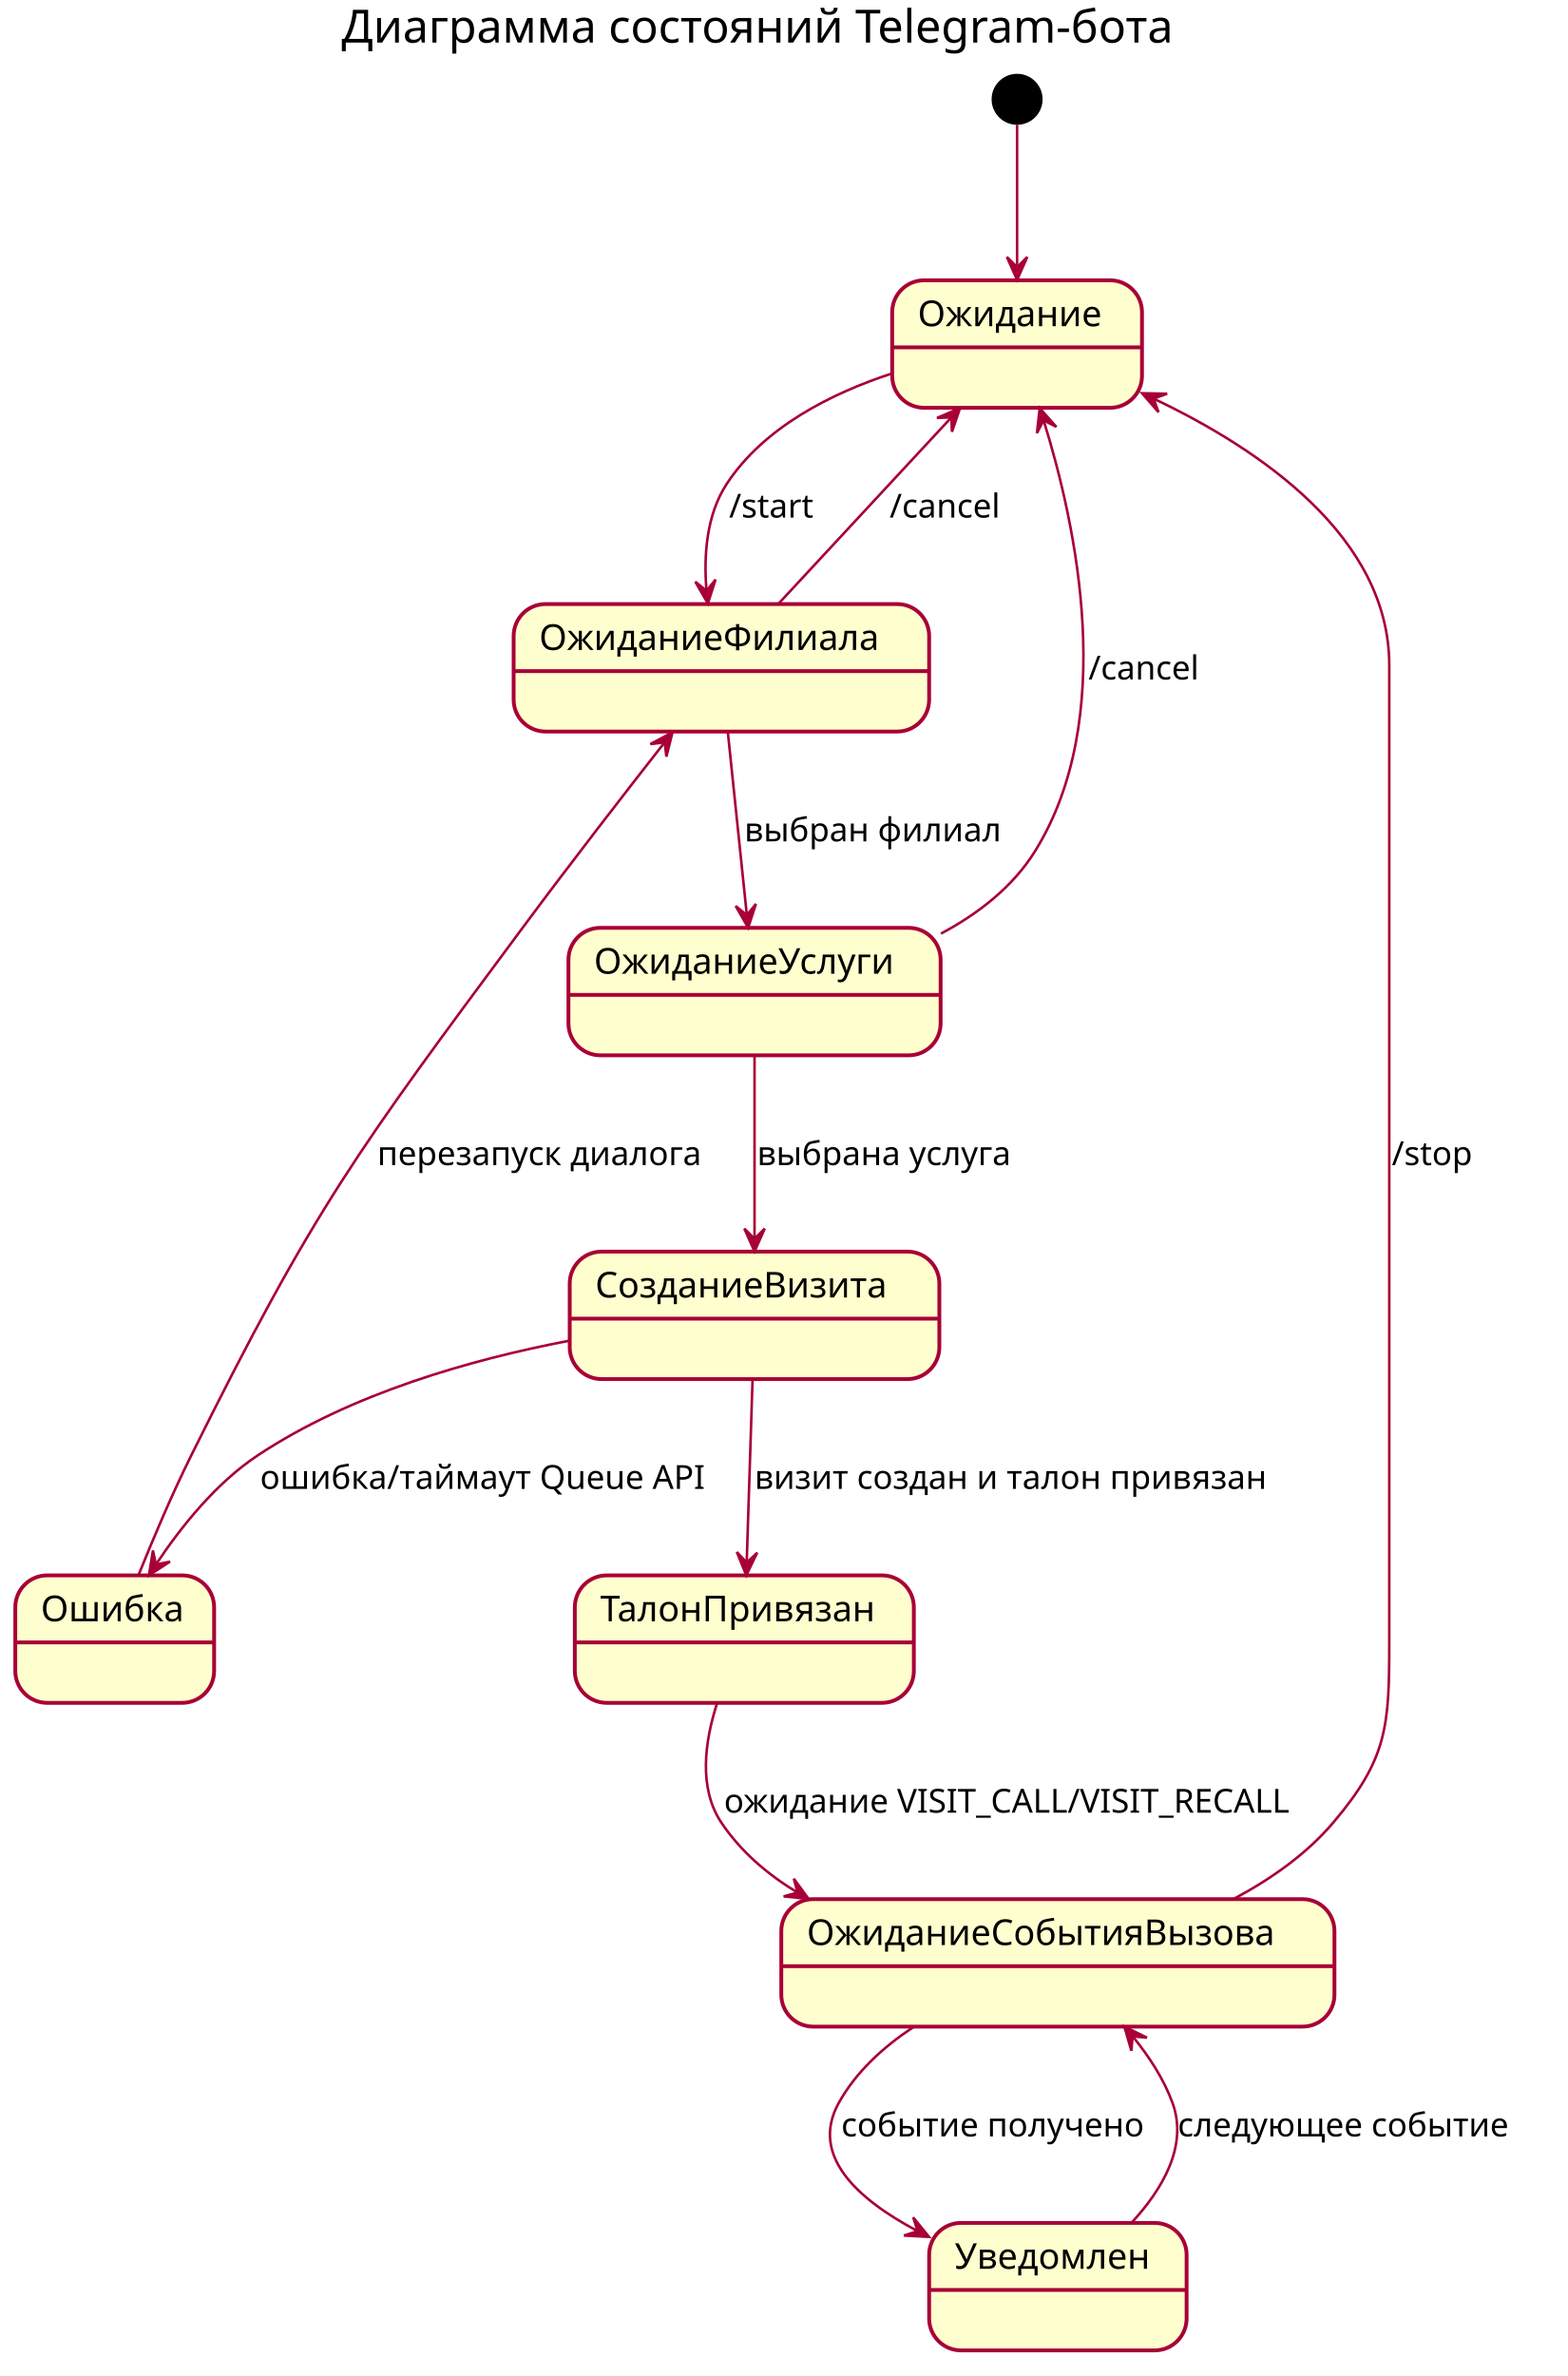
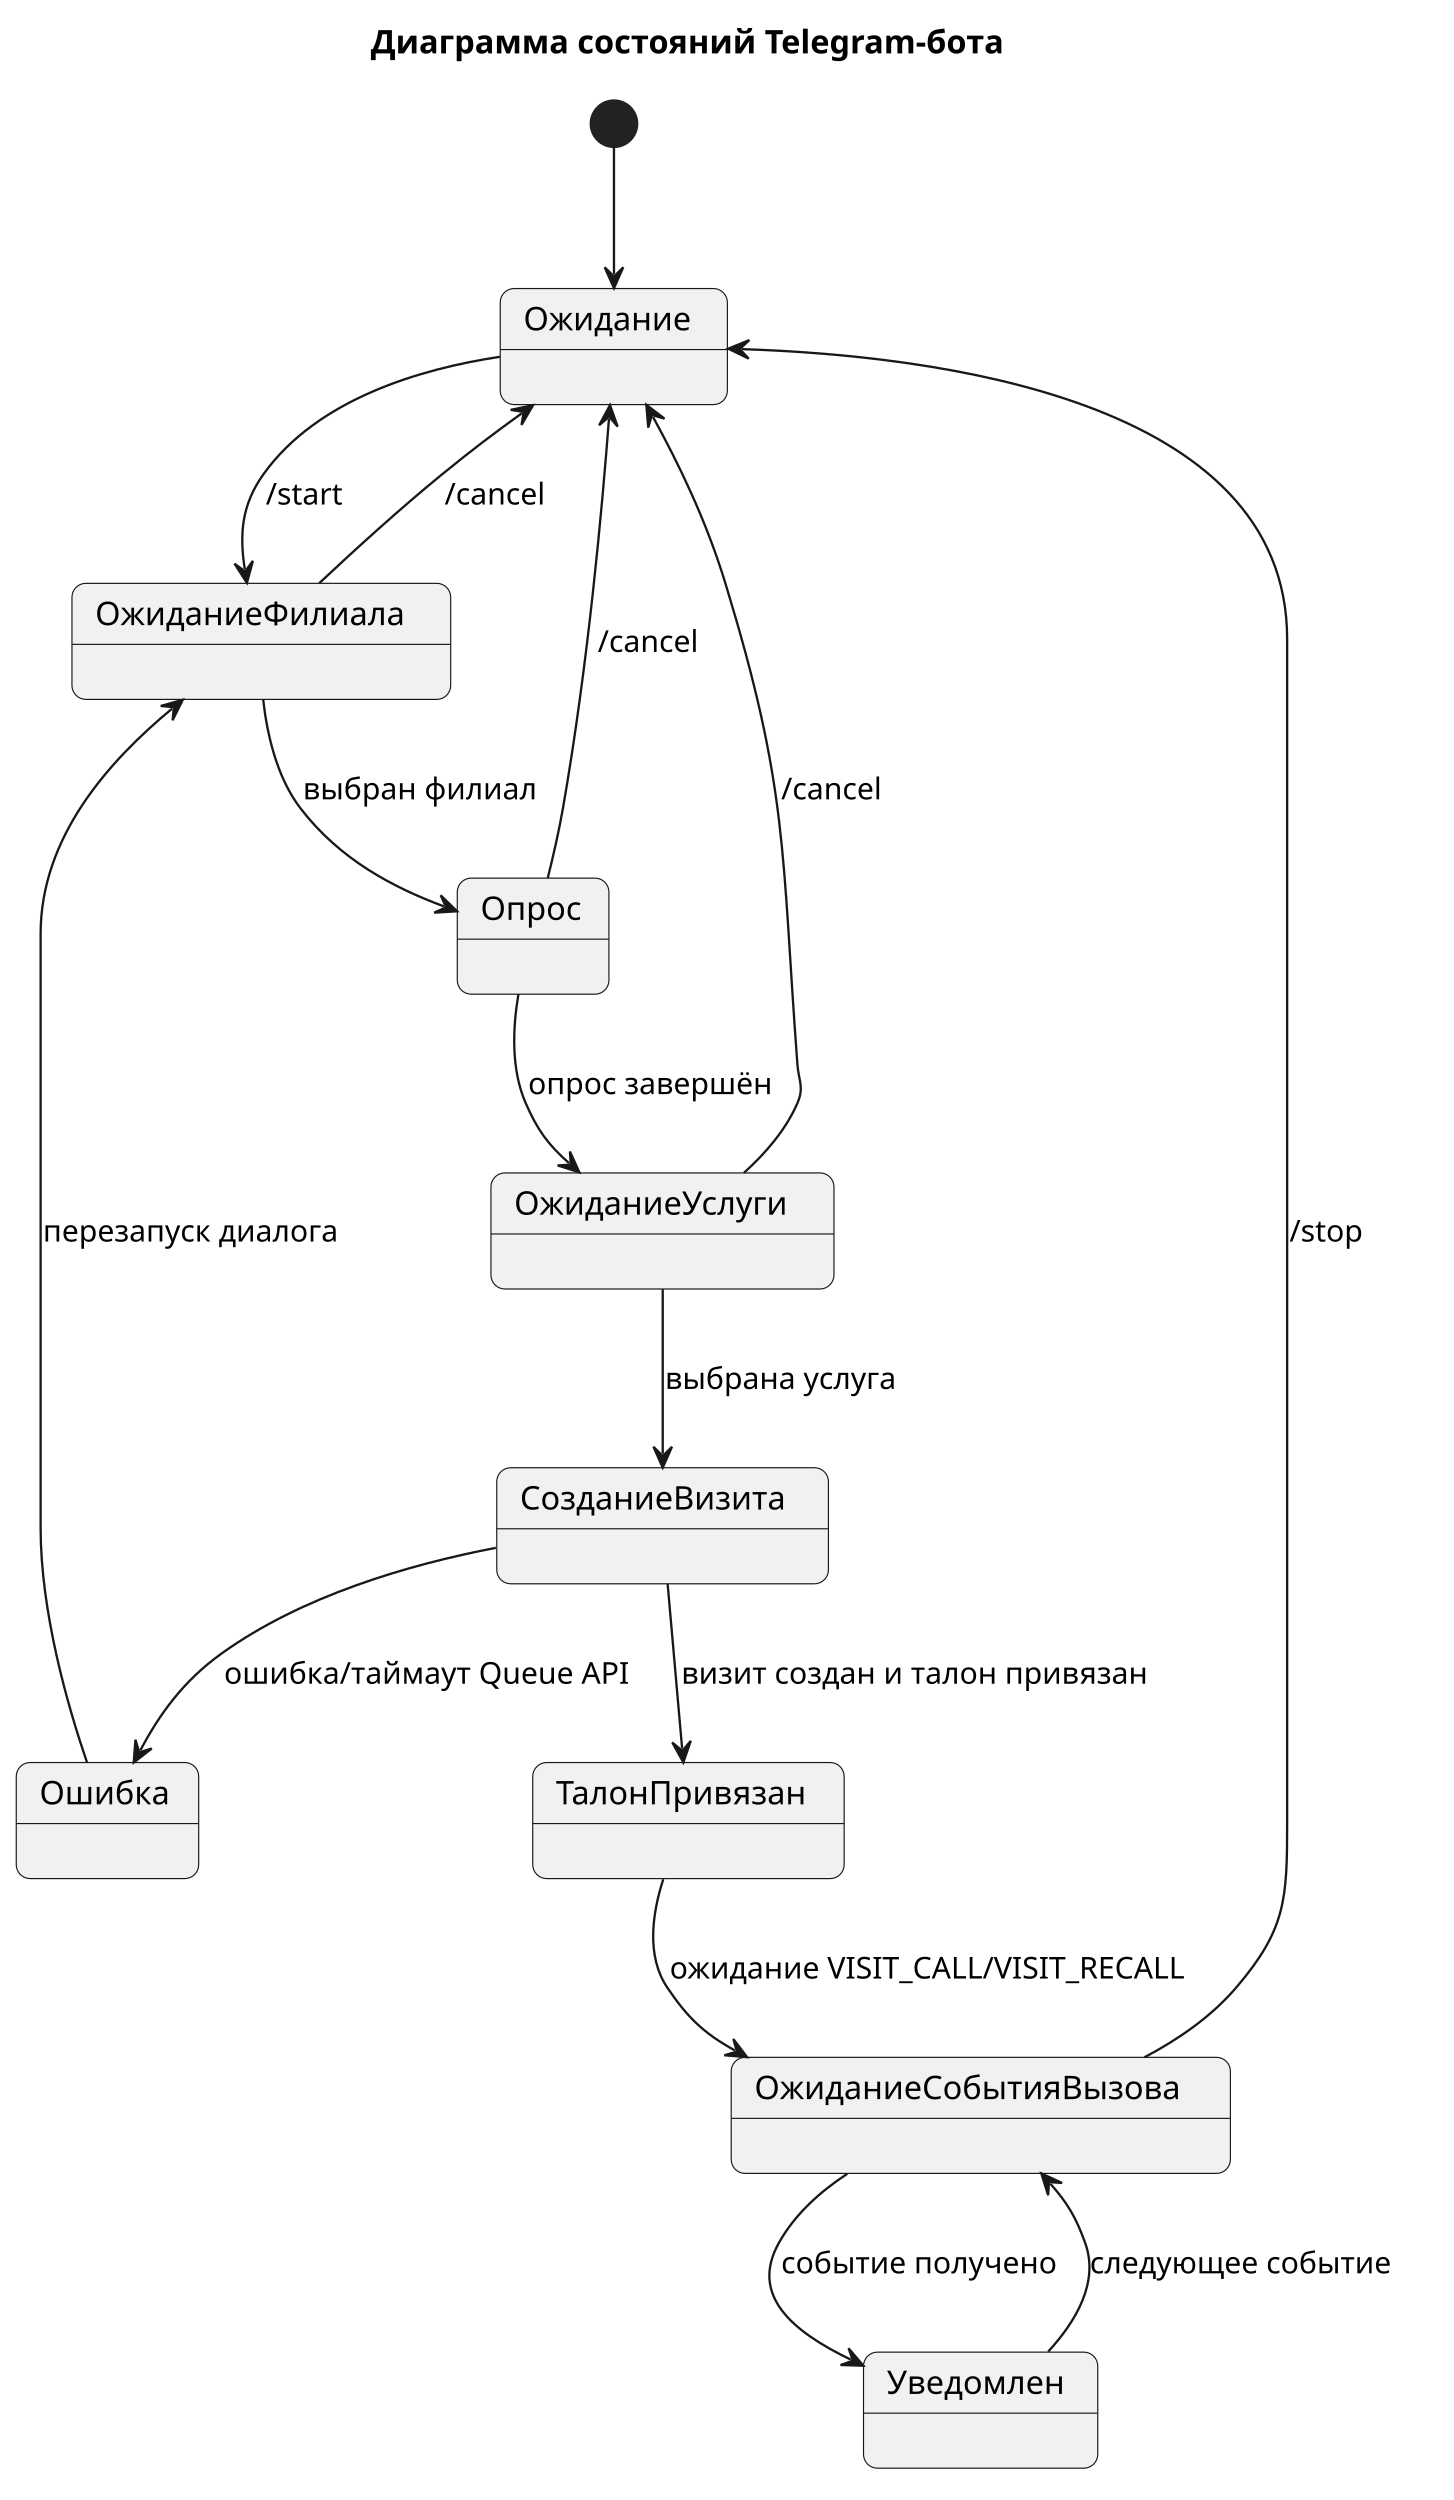
- <svg xmlns="http://www.w3.org/2000/svg" contentScriptType="application/ecmascript" contentStyleType="text/css" height="932px" preserveAspectRatio="none" style="width:615px;height:932px;" version="1.1" viewBox="0 0 615 932" width="615px" zoomAndPan="magnify">
+ <svg xmlns="http://www.w3.org/2000/svg" contentStyleType="text/css" data-diagram-type="STATE" height="1077px" preserveAspectRatio="none" style="width:626px;height:1077px;background:#FFFFFF;" version="1.1" viewBox="0 0 626 1077" width="626px" zoomAndPan="magnify">
  <defs />
  <g>
-     <text fill="#000000" font-family="sans-serif" font-size="18" lengthAdjust="spacingAndGlyphs" textLength="354" x="134" y="16.708">Диаграмма состояний Telegram-бота</text>
-     <ellipse cx="399" cy="38.953" fill="#000000" rx="10" ry="10" style="stroke: none; stroke-width: 1.0;" />
-     <rect fill="#FEFECE" height="50" rx="12.5" ry="12.5" style="stroke: #A80036; stroke-width: 1.5;" width="163" x="201.5" y="236.953" />
-     <line style="stroke: #A80036; stroke-width: 1.5;" x1="201.5" x2="364.5" y1="263.25" y2="263.25" />
-     <text fill="#000000" font-family="sans-serif" font-size="14" lengthAdjust="spacingAndGlyphs" textLength="143" x="211.5" y="254.948">ОжиданиеФилиала</text>
-     <rect fill="#FEFECE" height="50" rx="12.5" ry="12.5" style="stroke: #A80036; stroke-width: 1.5;" width="146" x="223" y="363.953" />
-     <line style="stroke: #A80036; stroke-width: 1.5;" x1="223" x2="369" y1="390.25" y2="390.25" />
-     <text fill="#000000" font-family="sans-serif" font-size="14" lengthAdjust="spacingAndGlyphs" textLength="126" x="233" y="381.948">ОжиданиеУслуги</text>
-     <rect fill="#FEFECE" height="50" rx="12.5" ry="12.5" style="stroke: #A80036; stroke-width: 1.5;" width="145" x="223.5" y="490.953" />
-     <line style="stroke: #A80036; stroke-width: 1.5;" x1="223.5" x2="368.5" y1="517.25" y2="517.25" />
-     <text fill="#000000" font-family="sans-serif" font-size="14" lengthAdjust="spacingAndGlyphs" textLength="125" x="233.5" y="508.948">СозданиеВизита</text>
-     <rect fill="#FEFECE" height="50" rx="12.5" ry="12.5" style="stroke: #A80036; stroke-width: 1.5;" width="133" x="225.5" y="617.953" />
-     <line style="stroke: #A80036; stroke-width: 1.5;" x1="225.5" x2="358.5" y1="644.25" y2="644.25" />
-     <text fill="#000000" font-family="sans-serif" font-size="14" lengthAdjust="spacingAndGlyphs" textLength="113" x="235.5" y="635.948">ТалонПривязан</text>
-     <rect fill="#FEFECE" height="50" rx="12.5" ry="12.5" style="stroke: #A80036; stroke-width: 1.5;" width="78" x="6" y="617.953" />
-     <line style="stroke: #A80036; stroke-width: 1.5;" x1="6" x2="84" y1="644.25" y2="644.25" />
-     <text fill="#000000" font-family="sans-serif" font-size="14" lengthAdjust="spacingAndGlyphs" textLength="58" x="16" y="635.948">Ошибка</text>
-     <rect fill="#FEFECE" height="50" rx="12.5" ry="12.5" style="stroke: #A80036; stroke-width: 1.5;" width="217" x="306.5" y="744.953" />
-     <line style="stroke: #A80036; stroke-width: 1.5;" x1="306.5" x2="523.5" y1="771.25" y2="771.25" />
-     <text fill="#000000" font-family="sans-serif" font-size="14" lengthAdjust="spacingAndGlyphs" textLength="197" x="316.5" y="762.948">ОжиданиеСобытияВызова</text>
-     <rect fill="#FEFECE" height="50" rx="12.5" ry="12.5" style="stroke: #A80036; stroke-width: 1.5;" width="101" x="364.5" y="871.953" />
-     <line style="stroke: #A80036; stroke-width: 1.5;" x1="364.5" x2="465.5" y1="898.25" y2="898.25" />
-     <text fill="#000000" font-family="sans-serif" font-size="14" lengthAdjust="spacingAndGlyphs" textLength="81" x="374.5" y="889.948">Уведомлен</text>
-     <rect fill="#FEFECE" height="50" rx="12.5" ry="12.5" style="stroke: #A80036; stroke-width: 1.5;" width="98" x="350" y="109.953" />
-     <line style="stroke: #A80036; stroke-width: 1.5;" x1="350" x2="448" y1="136.25" y2="136.25" />
-     <text fill="#000000" font-family="sans-serif" font-size="14" lengthAdjust="spacingAndGlyphs" textLength="78" x="360" y="127.948">Ожидание</text>
-     <path d="M399,48.963 C399,61.653 399,85.363 399,104.523 " fill="none" id="*start-&gt;Ожидание" style="stroke: #A80036; stroke-width: 1.0;" />
-     <polygon fill="#A80036" points="399,109.793,403,100.793,399,104.793,395,100.793,399,109.793" style="stroke: #A80036; stroke-width: 1.0;" />
-     <path d="M350,146.463 C326.18,154.263 299.6,167.583 285,189.953 C277.15,201.983 276.03,217.773 277.14,231.413 " fill="none" id="Ожидание-&gt;ОжиданиеФилиала" style="stroke: #A80036; stroke-width: 1.0;" />
-     <polygon fill="#A80036" points="277.69,236.713,280.716,227.341,277.161,231.741,272.761,228.186,277.69,236.713" style="stroke: #A80036; stroke-width: 1.0;" />
-     <text fill="#000000" font-family="sans-serif" font-size="13" lengthAdjust="spacingAndGlyphs" textLength="34" x="286" y="203.02">/start</text>
-     <path d="M305.3,236.923 C324.69,216.023 352.81,185.723 373.18,163.773 " fill="none" id="ОжиданиеФилиала-&gt;Ожидание" style="stroke: #A80036; stroke-width: 1.0;" />
-     <polygon fill="#A80036" points="376.63,160.053,367.58,163.939,373.233,163.722,373.45,169.374,376.63,160.053" style="stroke: #A80036; stroke-width: 1.0;" />
-     <text fill="#000000" font-family="sans-serif" font-size="13" lengthAdjust="spacingAndGlyphs" textLength="45" x="349" y="203.02">/cancel</text>
-     <path d="M285.51,287.053 C287.64,307.543 290.7,337.033 292.97,358.833 " fill="none" id="ОжиданиеФилиала-&gt;ОжиданиеУслуги" style="stroke: #A80036; stroke-width: 1.0;" />
-     <polygon fill="#A80036" points="293.5,363.923,296.553,354.559,292.986,358.95,288.595,355.382,293.5,363.923" style="stroke: #A80036; stroke-width: 1.0;" />
-     <text fill="#000000" font-family="sans-serif" font-size="13" lengthAdjust="spacingAndGlyphs" textLength="105" x="292" y="330.02">выбран филиал</text>
-     <path d="M296,414.053 C296,434.543 296,464.033 296,485.833 " fill="none" id="ОжиданиеУслуги-&gt;СозданиеВизита" style="stroke: #A80036; stroke-width: 1.0;" />
-     <polygon fill="#A80036" points="296,490.923,300,481.923,296,485.923,292,481.923,296,490.923" style="stroke: #A80036; stroke-width: 1.0;" />
-     <text fill="#000000" font-family="sans-serif" font-size="13" lengthAdjust="spacingAndGlyphs" textLength="106" x="297" y="457.02">выбрана услуга</text>
-     <path d="M295.23,541.053 C294.57,561.543 293.63,591.033 292.93,612.833 " fill="none" id="СозданиеВизита-&gt;ТалонПривязан" style="stroke: #A80036; stroke-width: 1.0;" />
-     <polygon fill="#A80036" points="292.77,617.923,297.051,609.053,292.927,612.926,289.055,608.802,292.77,617.923" style="stroke: #A80036; stroke-width: 1.0;" />
-     <text fill="#000000" font-family="sans-serif" font-size="13" lengthAdjust="spacingAndGlyphs" textLength="216" x="296" y="584.02">визит создан и талон привязан</text>
-     <path d="M223.33,525.903 C184.54,533.313 137.42,546.743 101,570.953 C84.77,581.743 71.11,598.763 61.34,613.443 " fill="none" id="СозданиеВизита-&gt;Ошибка" style="stroke: #A80036; stroke-width: 1.0;" />
-     <polygon fill="#A80036" points="58.44,617.903,66.706,612.548,61.17,613.715,60.004,608.179,58.44,617.903" style="stroke: #A80036; stroke-width: 1.0;" />
-     <text fill="#000000" font-family="sans-serif" font-size="13" lengthAdjust="spacingAndGlyphs" textLength="183" x="102" y="584.02">ошибка/таймаут Queue API</text>
-     <path d="M281.28,668.203 C276.54,682.883 273.86,701.333 283,714.953 C290.62,726.303 301.1,735.273 312.84,742.353 " fill="none" id="ТалонПривязан-&gt;ОжиданиеСобытияВызова" style="stroke: #A80036; stroke-width: 1.0;" />
-     <polygon fill="#A80036" points="317.22,744.883,311.416,736.926,312.887,742.389,307.425,743.86,317.22,744.883" style="stroke: #A80036; stroke-width: 1.0;" />
-     <text fill="#000000" font-family="sans-serif" font-size="13" lengthAdjust="spacingAndGlyphs" textLength="234" x="284" y="711.02">ожидание VISIT_CALL/VISIT_RECALL</text>
-     <path d="M358.18,795.223 C346.51,802.953 335.74,812.763 329,824.953 C317.54,845.683 336.67,862.813 359.78,875.053 " fill="none" id="ОжиданиеСобытияВызова-&gt;Уведомлен" style="stroke: #A80036; stroke-width: 1.0;" />
-     <polygon fill="#A80036" points="364.45,877.433,358.247,869.783,359.995,875.163,354.615,876.91,364.45,877.433" style="stroke: #A80036; stroke-width: 1.0;" />
-     <text fill="#000000" font-family="sans-serif" font-size="13" lengthAdjust="spacingAndGlyphs" textLength="125" x="330" y="838.02">событие получено</text>
-     <path d="M444.06,871.723 C456.13,858.603 466.06,841.693 460,824.953 C456.63,815.663 450.89,806.843 444.62,799.123 " fill="none" id="Уведомлен-&gt;ОжиданиеСобытияВызова" style="stroke: #A80036; stroke-width: 1.0;" />
-     <polygon fill="#A80036" points="441.09,794.963,443.834,804.422,444.313,798.785,449.95,799.265,441.09,794.963" style="stroke: #A80036; stroke-width: 1.0;" />
-     <text fill="#000000" font-family="sans-serif" font-size="13" lengthAdjust="spacingAndGlyphs" textLength="141" x="462" y="838.02">следующее событие</text>
-     <path d="M54.42,617.633 C60,603.773 67.44,586.173 75,570.953 C123.3,473.643 140.27,451.203 205,363.953 C223.36,339.203 244.8,311.533 260.55,291.413 " fill="none" id="Ошибка-&gt;ОжиданиеФилиала" style="stroke: #A80036; stroke-width: 1.0;" />
-     <polygon fill="#A80036" points="263.82,287.243,255.125,291.87,260.74,291.182,261.428,296.797,263.82,287.243" style="stroke: #A80036; stroke-width: 1.0;" />
-     <text fill="#000000" font-family="sans-serif" font-size="13" lengthAdjust="spacingAndGlyphs" textLength="138" x="148" y="457.02">перезапуск диалога</text>
-     <path d="M369.14,366.213 C383.76,358.413 397.28,347.943 406,333.953 C438.51,281.773 422.21,205.943 409.41,164.913 " fill="none" id="ОжиданиеУслуги-&gt;Ожидание" style="stroke: #A80036; stroke-width: 1.0;" />
-     <polygon fill="#A80036" points="407.87,160.093,406.788,169.882,409.387,164.858,414.411,167.456,407.87,160.093" style="stroke: #A80036; stroke-width: 1.0;" />
-     <text fill="#000000" font-family="sans-serif" font-size="13" lengthAdjust="spacingAndGlyphs" textLength="45" x="427" y="266.52">/cancel</text>
-     <path d="M483.96,744.873 C498.44,737.173 512.49,727.343 523,714.953 C544.38,689.763 545,676.993 545,643.953 C545,260.953 545,260.953 545,260.953 C545,210.673 494.41,176.273 452.79,156.483 " fill="none" id="ОжиданиеСобытияВызова-&gt;Ожидание" style="stroke: #A80036; stroke-width: 1.0;" />
-     <polygon fill="#A80036" points="448.02,154.253,454.483,161.685,452.551,156.368,457.867,154.436,448.02,154.253" style="stroke: #A80036; stroke-width: 1.0;" />
-     <text fill="#000000" font-family="sans-serif" font-size="13" lengthAdjust="spacingAndGlyphs" textLength="32" x="546" y="457.02">/stop</text>
+     <g class="title" data-source-line="4">
+       <text fill="#000000" font-family="sans-serif" font-size="14" font-weight="700" lengthAdjust="spacing" textLength="299.886" x="159.734" y="22.995">Диаграмма состояний Telegram-бота</text>
+     </g>
+     <g class="entity" data-qualified-name="........" id="ent0002">
+       <rect fill="#F1F1F1" height="50" rx="6" ry="6" style="stroke:#181818;stroke-width:0.5;" width="97.855" x="215.5" y="124.297" />
+       <line style="stroke:#181818;stroke-width:0.5;" x1="215.5" x2="313.354" y1="150.594" y2="150.594" />
+       <text fill="#000000" font-family="sans-serif" font-size="14" lengthAdjust="spacing" textLength="77.855" x="225.5" y="142.292">Ожидание</text>
+     </g>
+     <g class="start_entity" data-qualified-name=".start." data-source-line="6" id="ent0002">
+       <ellipse cx="264.5" cy="53.297" fill="#222222" rx="10" ry="10" style="stroke:#222222;stroke-width:1;" />
+     </g>
+     <g class="entity" data-qualified-name="..............." id="ent0004">
+       <rect fill="#F1F1F1" height="50" rx="6" ry="6" style="stroke:#181818;stroke-width:0.5;" width="163.158" x="31" y="251.297" />
+       <line style="stroke:#181818;stroke-width:0.5;" x1="31" x2="194.158" y1="277.594" y2="277.594" />
+       <text fill="#000000" font-family="sans-serif" font-size="14" lengthAdjust="spacing" textLength="143.158" x="41" y="269.292">ОжиданиеФилиала</text>
+     </g>
+     <g class="entity" data-qualified-name="....." id="ent0006">
+       <rect fill="#F1F1F1" height="50" rx="6" ry="6" style="stroke:#181818;stroke-width:0.5;" width="65.322" x="197" y="378.297" />
+       <line style="stroke:#181818;stroke-width:0.5;" x1="197" x2="262.322" y1="404.594" y2="404.594" />
+       <text fill="#000000" font-family="sans-serif" font-size="14" lengthAdjust="spacing" textLength="45.322" x="207" y="396.292">Опрос</text>
+     </g>
+     <g class="entity" data-qualified-name=".............." id="ent0008">
+       <rect fill="#F1F1F1" height="50" rx="6" ry="6" style="stroke:#181818;stroke-width:0.5;" width="147.77" x="211.5" y="505.297" />
+       <line style="stroke:#181818;stroke-width:0.5;" x1="211.5" x2="359.271" y1="531.594" y2="531.594" />
+       <text fill="#000000" font-family="sans-serif" font-size="14" lengthAdjust="spacing" textLength="127.77" x="221.5" y="523.292">ОжиданиеУслуги</text>
+     </g>
+     <g class="entity" data-qualified-name=".............." id="ent0010">
+       <rect fill="#F1F1F1" height="50" rx="6" ry="6" style="stroke:#181818;stroke-width:0.5;" width="142.89" x="214" y="632.297" />
+       <line style="stroke:#181818;stroke-width:0.5;" x1="214" x2="356.89" y1="658.594" y2="658.594" />
+       <text fill="#000000" font-family="sans-serif" font-size="14" lengthAdjust="spacing" textLength="122.89" x="224" y="650.292">СозданиеВизита</text>
+     </g>
+     <g class="entity" data-qualified-name="............." id="ent0012">
+       <rect fill="#F1F1F1" height="50" rx="6" ry="6" style="stroke:#181818;stroke-width:0.5;" width="134.16" x="229.5" y="759.297" />
+       <line style="stroke:#181818;stroke-width:0.5;" x1="229.5" x2="363.66" y1="785.594" y2="785.594" />
+       <text fill="#000000" font-family="sans-serif" font-size="14" lengthAdjust="spacing" textLength="114.16" x="239.5" y="777.292">ТалонПривязан</text>
+     </g>
+     <g class="entity" data-qualified-name="......" id="ent0014">
+       <rect fill="#F1F1F1" height="50" rx="6" ry="6" style="stroke:#181818;stroke-width:0.5;" width="78.598" x="7" y="759.297" />
+       <line style="stroke:#181818;stroke-width:0.5;" x1="7" x2="85.598" y1="785.594" y2="785.594" />
+       <text fill="#000000" font-family="sans-serif" font-size="14" lengthAdjust="spacing" textLength="58.598" x="17" y="777.292">Ошибка</text>
+     </g>
+     <g class="entity" data-qualified-name="....................." id="ent0016">
+       <rect fill="#F1F1F1" height="50" rx="6" ry="6" style="stroke:#181818;stroke-width:0.5;" width="215.057" x="315" y="886.297" />
+       <line style="stroke:#181818;stroke-width:0.5;" x1="315" x2="530.057" y1="912.594" y2="912.594" />
+       <text fill="#000000" font-family="sans-serif" font-size="14" lengthAdjust="spacing" textLength="195.057" x="325" y="904.292">ОжиданиеСобытияВызова</text>
+     </g>
+     <g class="entity" data-qualified-name="........." id="ent0018">
+       <rect fill="#F1F1F1" height="50" rx="6" ry="6" style="stroke:#181818;stroke-width:0.5;" width="100.917" x="372" y="1013.297" />
+       <line style="stroke:#181818;stroke-width:0.5;" x1="372" x2="472.917" y1="1039.594" y2="1039.594" />
+       <text fill="#000000" font-family="sans-serif" font-size="14" lengthAdjust="spacing" textLength="80.917" x="382" y="1031.292">Уведомлен</text>
+     </g>
+     <g class="link" data-entity-1="ent0002" data-entity-2="ent0002" data-link-type="dependency" data-source-line="6" id="lnk3">
+       <path d="M264.5,63.307 C264.5,77.187 264.5,98.267 264.5,118.137" fill="none" id="*start*-to-Ожидание" style="stroke:#181818;stroke-width:1;" />
+       <polygon fill="#181818" points="264.5,124.137,268.5,115.137,264.5,119.137,260.5,115.137,264.5,124.137" style="stroke:#181818;stroke-width:1;" />
+     </g>
+     <g class="link" data-entity-1="ent0002" data-entity-2="ent0004" data-link-type="dependency" data-source-line="11" id="lnk5">
+       <path d="M215.38,153.697 C180.75,158.947 136.57,172.027 113.5,204.297 C103.96,217.637 103.151,230.348 105.451,245.188" fill="none" id="Ожидание-to-ОжиданиеФилиала" style="stroke:#181818;stroke-width:1;" />
+       <polygon fill="#181818" points="106.37,251.117,108.944,241.61,105.604,246.176,101.039,242.836,106.37,251.117" style="stroke:#181818;stroke-width:1;" />
+       <text fill="#000000" font-family="sans-serif" font-size="13" lengthAdjust="spacing" textLength="34.658" x="114.5" y="217.364">/start</text>
+     </g>
+     <g class="link" data-entity-1="ent0004" data-entity-2="ent0002" data-link-type="dependency" data-source-line="23" id="lnk22">
+       <path d="M137.53,251.237 C152.54,237.147 172.2,219.227 190.5,204.297 C202.95,194.137 212.222,187.104 224.782,178.054" fill="none" id="ОжиданиеФилиала-to-Ожидание" style="stroke:#181818;stroke-width:1;" />
+       <polygon fill="#181818" points="229.65,174.547,220.01,176.563,225.593,177.47,224.686,183.054,229.65,174.547" style="stroke:#181818;stroke-width:1;" />
+       <text fill="#000000" font-family="sans-serif" font-size="13" lengthAdjust="spacing" textLength="46.49" x="191.5" y="217.364">/cancel</text>
+     </g>
+     <g class="link" data-entity-1="ent0004" data-entity-2="ent0006" data-link-type="dependency" data-source-line="12" id="lnk7">
+       <path d="M113.39,301.457 C115.04,316.287 119.23,334.927 129.5,348.297 C146.33,370.197 169.038,382.202 191.258,390.482" fill="none" id="ОжиданиеФилиала-to-Опрос" style="stroke:#181818;stroke-width:1;" />
+       <polygon fill="#181818" points="196.88,392.577,189.843,385.686,192.195,390.831,187.05,393.183,196.88,392.577" style="stroke:#181818;stroke-width:1;" />
+       <text fill="#000000" font-family="sans-serif" font-size="13" lengthAdjust="spacing" textLength="107.39" x="130.5" y="344.364">выбран филиал</text>
+     </g>
+     <g class="link" data-entity-1="ent0006" data-entity-2="ent0008" data-link-type="dependency" data-source-line="13" id="lnk9">
+       <path d="M223.34,428.297 C220.91,442.537 220.04,460.617 226.5,475.297 C231.54,486.737 235.836,492.82 245.116,501.07" fill="none" id="Опрос-to-ОжиданиеУслуги" style="stroke:#181818;stroke-width:1;" />
+       <polygon fill="#181818" points="249.6,505.057,245.531,496.088,245.863,501.735,240.216,502.067,249.6,505.057" style="stroke:#181818;stroke-width:1;" />
+       <text fill="#000000" font-family="sans-serif" font-size="13" lengthAdjust="spacing" textLength="111.122" x="227.5" y="471.364">опрос завершён</text>
+     </g>
+     <g class="link" data-entity-1="ent0008" data-entity-2="ent0010" data-link-type="dependency" data-source-line="14" id="lnk11">
+       <path d="M285.5,555.397 C285.5,577.537 285.5,604.157 285.5,626.267" fill="none" id="ОжиданиеУслуги-to-СозданиеВизита" style="stroke:#181818;stroke-width:1;" />
+       <polygon fill="#181818" points="285.5,632.267,289.5,623.267,285.5,627.267,281.5,623.267,285.5,632.267" style="stroke:#181818;stroke-width:1;" />
+       <text fill="#000000" font-family="sans-serif" font-size="13" lengthAdjust="spacing" textLength="108.399" x="286.5" y="598.364">выбрана услуга</text>
+     </g>
+     <g class="link" data-entity-1="ent0010" data-entity-2="ent0012" data-link-type="dependency" data-source-line="15" id="lnk13">
+       <path d="M287.62,682.397 C289.57,704.537 291.913,731.18 293.863,753.29" fill="none" id="СозданиеВизита-to-ТалонПривязан" style="stroke:#181818;stroke-width:1;" />
+       <polygon fill="#181818" points="294.39,759.267,297.584,749.95,293.951,754.286,289.615,750.653,294.39,759.267" style="stroke:#181818;stroke-width:1;" />
+       <text fill="#000000" font-family="sans-serif" font-size="13" lengthAdjust="spacing" textLength="215.852" x="293.5" y="725.364">визит создан и талон привязан</text>
+     </g>
+     <g class="link" data-entity-1="ent0010" data-entity-2="ent0014" data-link-type="dependency" data-source-line="16" id="lnk15">
+       <path d="M213.62,666.807 C175.72,674.087 130.06,687.527 95.5,712.297 C78.82,724.247 68.8,738.462 60.45,754.001" fill="none" id="СозданиеВизита-to-Ошибка" style="stroke:#181818;stroke-width:1;" />
+       <polygon fill="#181818" points="57.61,759.287,65.394,753.252,59.977,754.882,58.346,749.466,57.61,759.287" style="stroke:#181818;stroke-width:1;" />
+       <text fill="#000000" font-family="sans-serif" font-size="13" lengthAdjust="spacing" textLength="185.079" x="96.5" y="725.364">ошибка/таймаут Queue API</text>
+     </g>
+     <g class="link" data-entity-1="ent0012" data-entity-2="ent0016" data-link-type="dependency" data-source-line="18" id="lnk17">
+       <path d="M285.74,809.577 C280.99,824.267 278.31,842.717 287.5,856.297 C296.13,869.047 303.061,875.899 316.611,883.339" fill="none" id="ТалонПривязан-to-ОжиданиеСобытияВызова" style="stroke:#181818;stroke-width:1;" />
+       <polygon fill="#181818" points="321.87,886.227,315.906,878.389,317.487,883.82,312.056,885.401,321.87,886.227" style="stroke:#181818;stroke-width:1;" />
+       <text fill="#000000" font-family="sans-serif" font-size="13" lengthAdjust="spacing" textLength="239.192" x="288.5" y="852.364">ожидание VISIT_CALL/VISIT_RECALL</text>
+     </g>
+     <g class="link" data-entity-1="ent0016" data-entity-2="ent0018" data-link-type="dependency" data-source-line="19" id="lnk19">
+       <path d="M365.03,936.447 C353.23,944.187 342.33,954.027 335.5,966.297 C323.04,988.697 340.924,1004.214 366.534,1016.544" fill="none" id="ОжиданиеСобытияВызова-to-Уведомлен" style="stroke:#181818;stroke-width:1;" />
+       <polygon fill="#181818" points="371.94,1019.147,365.566,1011.639,367.435,1016.978,362.096,1018.847,371.94,1019.147" style="stroke:#181818;stroke-width:1;" />
+       <text fill="#000000" font-family="sans-serif" font-size="13" lengthAdjust="spacing" textLength="126.122" x="336.5" y="979.364">событие получено</text>
+     </g>
+     <g class="link" data-entity-1="ent0018" data-entity-2="ent0016" data-link-type="dependency" data-source-line="20" id="lnk20">
+       <path d="M451.56,1013.067 C463.63,999.947 473.56,983.037 467.5,966.297 C463.51,955.277 460.155,949.44 452.555,940.81" fill="none" id="Уведомлен-to-ОжиданиеСобытияВызова" style="stroke:#181818;stroke-width:1;" />
+       <polygon fill="#181818" points="448.59,936.307,451.536,945.705,451.894,940.059,457.54,940.418,448.59,936.307" style="stroke:#181818;stroke-width:1;" />
+       <text fill="#000000" font-family="sans-serif" font-size="13" lengthAdjust="spacing" textLength="140.855" x="469.5" y="979.364">следующее событие</text>
+     </g>
+     <g class="link" data-entity-1="ent0014" data-entity-2="ent0004" data-link-type="dependency" data-source-line="22" id="lnk21">
+       <path d="M37.48,759.247 C28.97,734.357 17.5,694.167 17.5,658.297 C17.5,402.297 17.5,402.297 17.5,402.297 C17.5,360.597 46.809,327.914 74.119,305.294" fill="none" id="Ошибка-to-ОжиданиеФилиала" style="stroke:#181818;stroke-width:1;" />
+       <polygon fill="#181818" points="78.74,301.467,69.257,304.127,74.889,304.656,74.36,310.288,78.74,301.467" style="stroke:#181818;stroke-width:1;" />
+       <text fill="#000000" font-family="sans-serif" font-size="13" lengthAdjust="spacing" textLength="139.414" x="18.5" y="534.864">перезапуск диалога</text>
+     </g>
+     <g class="link" data-entity-1="ent0006" data-entity-2="ent0002" data-link-type="dependency" data-source-line="24" id="lnk23">
+       <path d="M235.98,378.237 C238.3,368.937 240.77,358.177 242.5,348.297 C253.39,286.127 259.485,217.95 262.335,180.5" fill="none" id="Опрос-to-Ожидание" style="stroke:#181818;stroke-width:1;" />
+       <polygon fill="#181818" points="262.79,174.517,258.119,183.187,262.411,179.502,266.096,183.794,262.79,174.517" style="stroke:#181818;stroke-width:1;" />
+       <text fill="#000000" font-family="sans-serif" font-size="13" lengthAdjust="spacing" textLength="46.49" x="257.5" y="280.864">/cancel</text>
+     </g>
+     <g class="link" data-entity-1="ent0008" data-entity-2="ent0002" data-link-type="dependency" data-source-line="25" id="lnk24">
+       <path d="M320.5,505.227 C329.73,496.917 338.5,486.777 343.5,475.297 C346.52,468.367 344.06,465.827 343.5,458.297 C336.59,365.527 339.65,340.277 312.5,251.297 C304.11,223.817 292.264,199.608 281.324,179.648" fill="none" id="ОжиданиеУслуги-to-Ожидание" style="stroke:#181818;stroke-width:1;" />
+       <polygon fill="#181818" points="278.44,174.387,279.258,184.202,280.843,178.772,286.273,180.357,278.44,174.387" style="stroke:#181818;stroke-width:1;" />
+       <text fill="#000000" font-family="sans-serif" font-size="13" lengthAdjust="spacing" textLength="46.49" x="336.5" y="344.364">/cancel</text>
+     </g>
+     <g class="link" data-entity-1="ent0016" data-entity-2="ent0002" data-link-type="dependency" data-source-line="26" id="lnk25">
+       <path d="M493.02,886.277 C507.66,878.597 521.85,868.747 532.5,856.297 C553.97,831.187 554.5,818.337 554.5,785.297 C554.5,275.297 554.5,275.297 554.5,275.297 C554.5,171.677 402.427,153.124 319.687,150.404" fill="none" id="ОжиданиеСобытияВызова-to-Ожидание" style="stroke:#181818;stroke-width:1;" />
+       <polygon fill="#181818" points="313.69,150.207,322.554,154.5,318.687,150.371,322.817,146.505,313.69,150.207" style="stroke:#181818;stroke-width:1;" />
+       <text fill="#000000" font-family="sans-serif" font-size="13" lengthAdjust="spacing" textLength="32.456" x="555.5" y="534.864">/stop</text>
+     </g>
  </g>
</svg>
